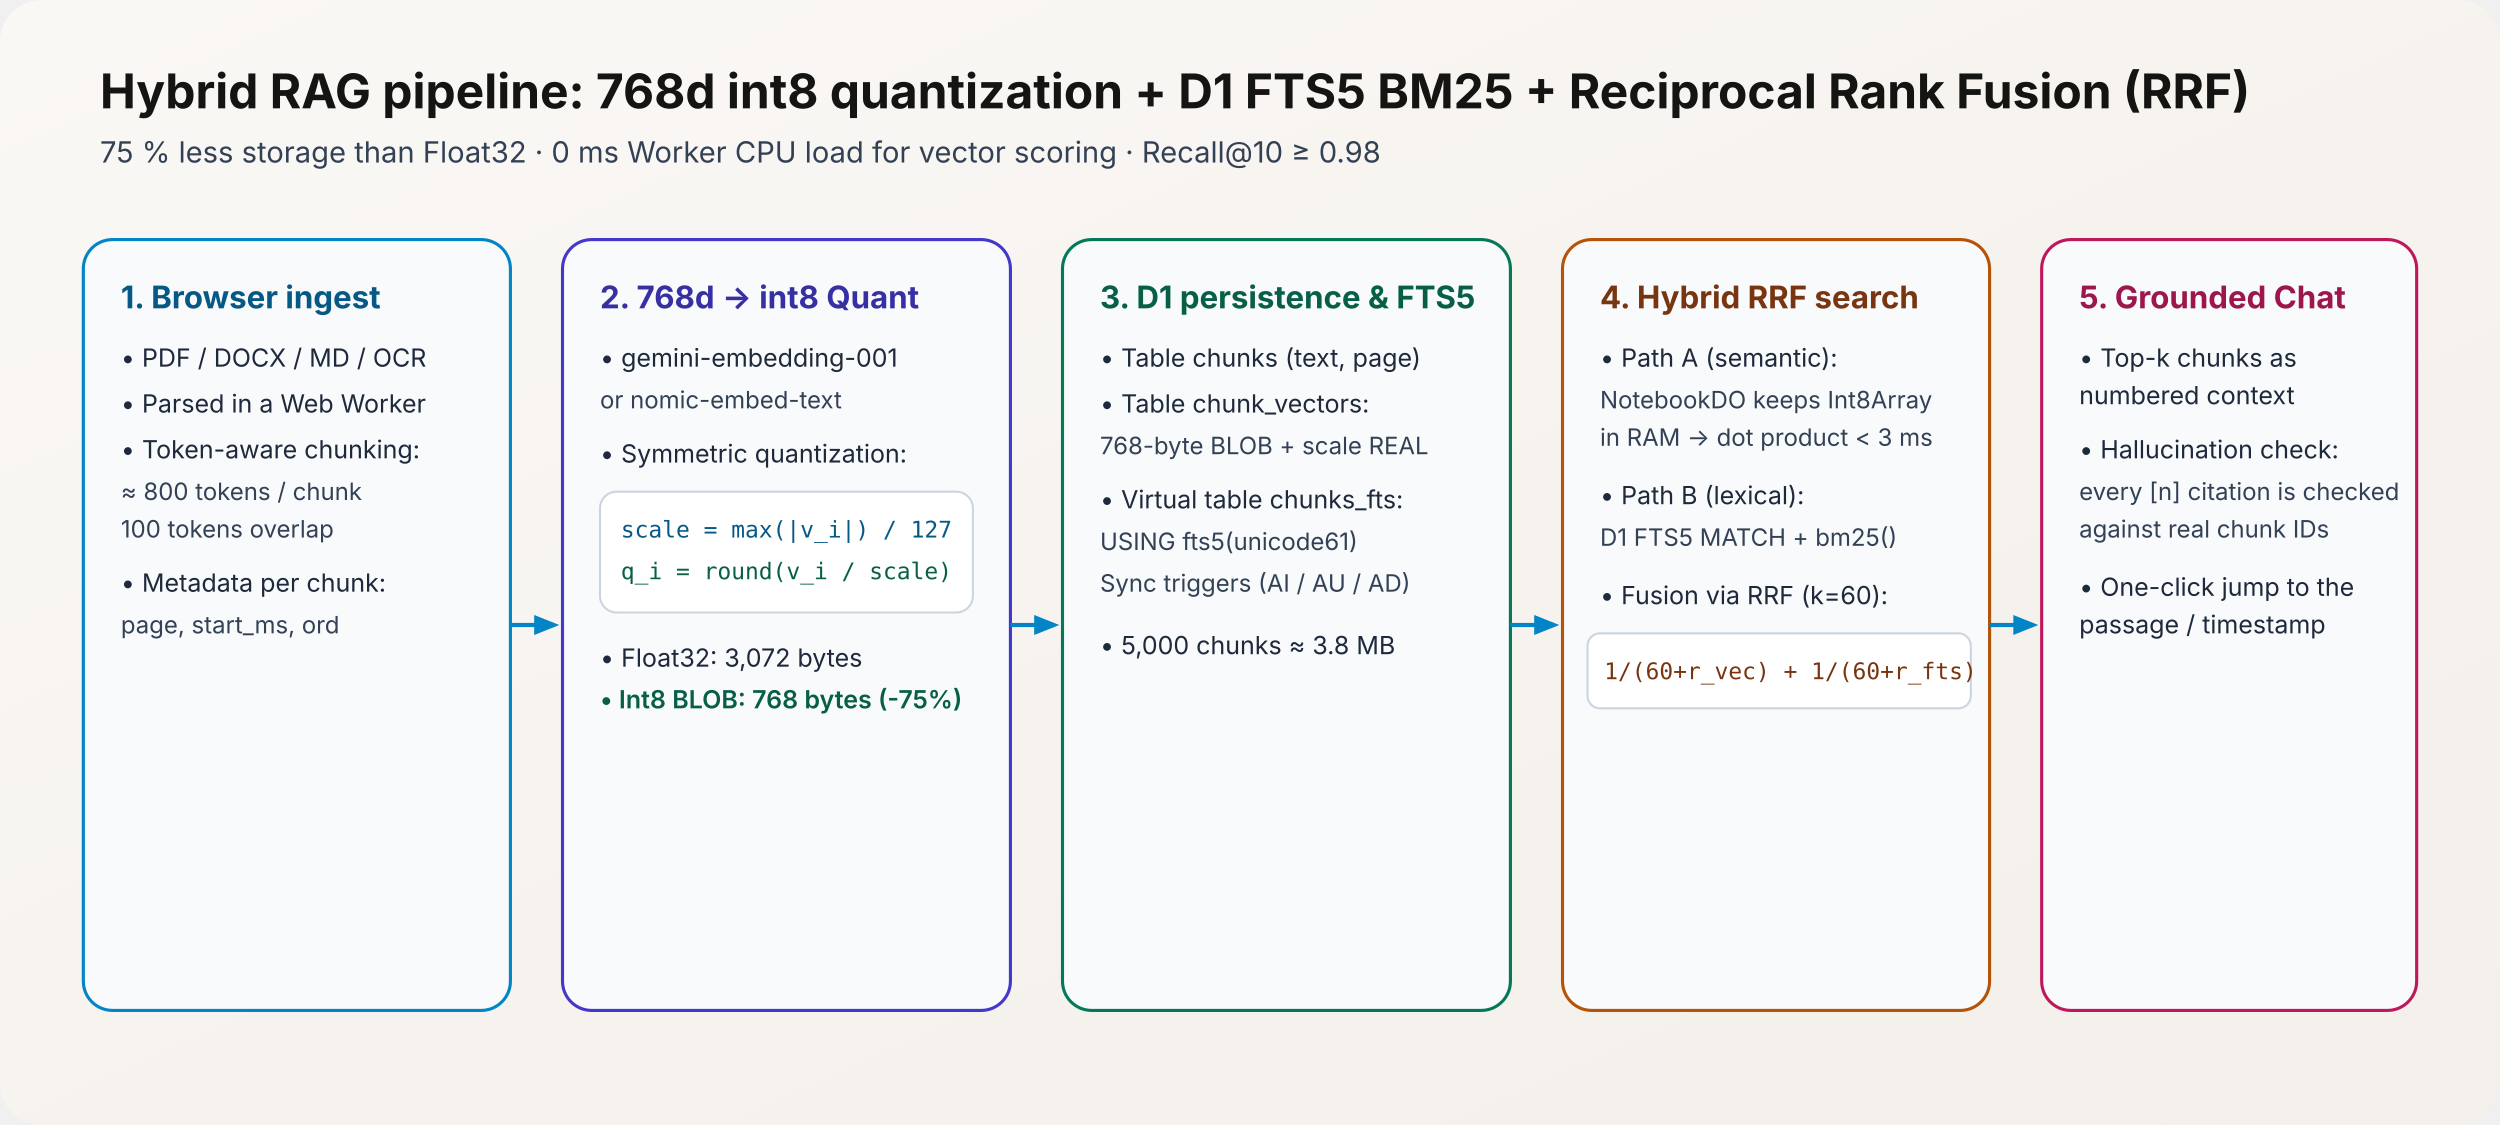
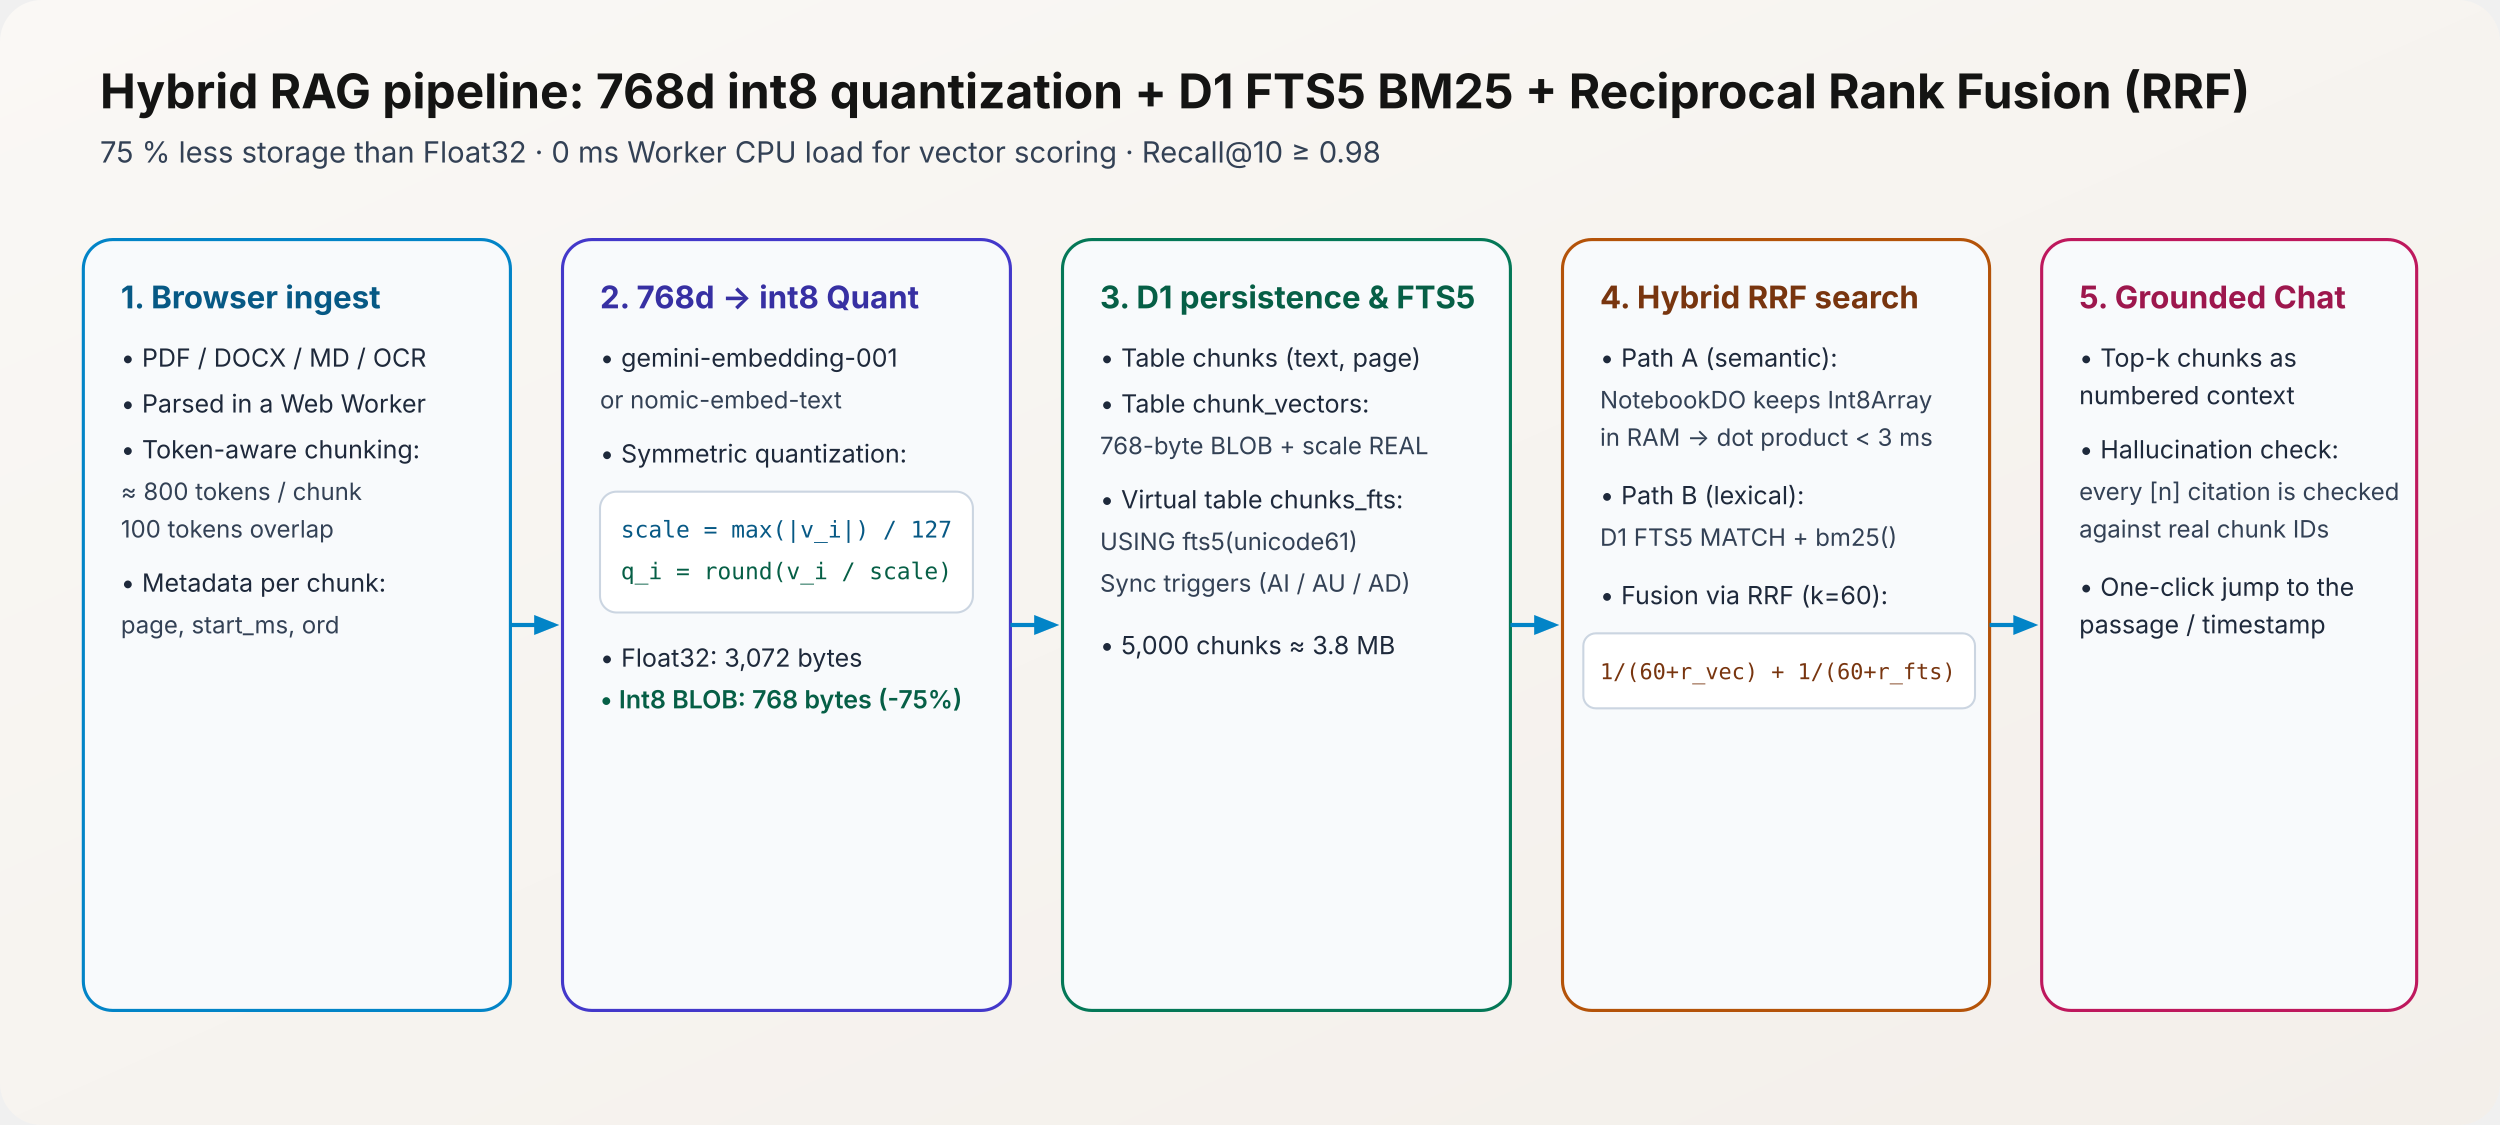
<svg xmlns="http://www.w3.org/2000/svg" viewBox="0 0 1200 540" width="1200" height="540" role="img" aria-labelledby="rag-title rag-desc">
  <style>
    :root {
      color-scheme: light dark;
      --bg-primary: #FAF8F5;
      --bg-card: #FFFFFF;
      --text-primary: #141413;
      --text-secondary: #3D3935;
      --border-subtle: #334155;
    }
    @media (prefers-color-scheme: dark) {
      :root {
        --bg-primary: #FAF8F5;
        --bg-card: #F8FAFC;
        --text-primary: #141413;
        --text-secondary: #475569;
        --border-subtle: #CBD5E1;
      }
    }
  </style>
  <defs>
    <linearGradient id="ragBg" x1="0%" y1="0%" x2="100%" y2="100%">
      <stop offset="0%" stop-color="#FAF8F5" />
      <stop offset="100%" stop-color="#F3EFEA" />
    </linearGradient>
    <marker id="ragArrow" viewBox="0 0 10 10" refX="8" refY="5" markerWidth="6" markerHeight="6" orient="auto">
      <path d="M 0 1 L 10 5 L 0 9 z" fill="#0284C7" />
    </marker>
  </defs>
  <rect width="1200" height="540" rx="20" fill="url(#ragBg)" />
  <switch>
    <text systemLanguage="de" x="48" y="52" fill="#141413" font-family="Inter, 'Segoe UI', system-ui, -apple-system, Roboto, Helvetica, Arial, sans-serif" font-size="23" font-weight="700">Hybrid-RAG-Pipeline: 768d int8-Quantisierung + D1 FTS5 BM25 + Reciprocal Rank Fusion (RRF)</text>
    <text x="48" y="52" fill="#141413" font-family="Inter, 'Segoe UI', system-ui, -apple-system, Roboto, Helvetica, Arial, sans-serif" font-size="23" font-weight="700">Hybrid RAG pipeline: 768d int8 quantization + D1 FTS5 BM25 + Reciprocal Rank Fusion (RRF)</text>
  </switch>
  <switch>
    <text systemLanguage="de" x="48" y="78" fill="#334155" font-family="Inter, 'Segoe UI', system-ui, -apple-system, Roboto, Helvetica, Arial, sans-serif" font-size="14">75 % Speicherersparnis gegenüber Float32 · 0 ms Worker-CPU-Belastung beim Vektor-Scoring · Recall@10 ≥ 0,98</text>
    <text x="48" y="78" fill="#334155" font-family="Inter, 'Segoe UI', system-ui, -apple-system, Roboto, Helvetica, Arial, sans-serif" font-size="14">75 % less storage than Float32 · 0 ms Worker CPU load for vector scoring · Recall@10 ≥ 0.98</text>
  </switch>
  <rect x="40" y="115" width="205" height="370" rx="14" fill="#F8FAFC" stroke="#0284C7" stroke-width="1.5" />
  <switch>
    <text systemLanguage="de" x="58" y="148" fill="#075985" font-family="Inter, 'Segoe UI', system-ui, -apple-system, Roboto, Helvetica, Arial, sans-serif" font-size="15" font-weight="700">1. Browser-Ingest</text>
    <text x="58" y="148" fill="#075985" font-family="Inter, 'Segoe UI', system-ui, -apple-system, Roboto, Helvetica, Arial, sans-serif" font-size="15" font-weight="700">1. Browser ingest</text>
  </switch>
  <text x="58" y="176" fill="#1E293B" font-family="Inter, 'Segoe UI', system-ui, -apple-system, Roboto, Helvetica, Arial, sans-serif" font-size="12">• PDF / DOCX / MD / OCR</text>
  <switch>
    <text systemLanguage="de" x="58" y="198" fill="#1E293B" font-family="Inter, 'Segoe UI', system-ui, -apple-system, Roboto, Helvetica, Arial, sans-serif" font-size="12">• Im Web Worker geparst</text>
    <text x="58" y="198" fill="#1E293B" font-family="Inter, 'Segoe UI', system-ui, -apple-system, Roboto, Helvetica, Arial, sans-serif" font-size="12">• Parsed in a Web Worker</text>
  </switch>
  <switch>
    <text systemLanguage="de" x="58" y="220" fill="#1E293B" font-family="Inter, 'Segoe UI', system-ui, -apple-system, Roboto, Helvetica, Arial, sans-serif" font-size="12">• Token-bewusstes Chunking:</text>
    <text x="58" y="220" fill="#1E293B" font-family="Inter, 'Segoe UI', system-ui, -apple-system, Roboto, Helvetica, Arial, sans-serif" font-size="12">• Token-aware chunking:</text>
  </switch>
  <switch>
    <text systemLanguage="de" x="58" y="240" fill="#334155" font-family="Inter, 'Segoe UI', system-ui, -apple-system, Roboto, Helvetica, Arial, sans-serif" font-size="11.5">  ≈ 800 Tokens / Chunk</text>
    <text x="58" y="240" fill="#334155" font-family="Inter, 'Segoe UI', system-ui, -apple-system, Roboto, Helvetica, Arial, sans-serif" font-size="11.5">  ≈ 800 tokens / chunk</text>
  </switch>
  <switch>
    <text systemLanguage="de" x="58" y="258" fill="#334155" font-family="Inter, 'Segoe UI', system-ui, -apple-system, Roboto, Helvetica, Arial, sans-serif" font-size="11.5">  100 Tokens Überlappung</text>
    <text x="58" y="258" fill="#334155" font-family="Inter, 'Segoe UI', system-ui, -apple-system, Roboto, Helvetica, Arial, sans-serif" font-size="11.5">  100 tokens overlap</text>
  </switch>
  <switch>
    <text systemLanguage="de" x="58" y="284" fill="#1E293B" font-family="Inter, 'Segoe UI', system-ui, -apple-system, Roboto, Helvetica, Arial, sans-serif" font-size="12">• Metadaten je Chunk:</text>
    <text x="58" y="284" fill="#1E293B" font-family="Inter, 'Segoe UI', system-ui, -apple-system, Roboto, Helvetica, Arial, sans-serif" font-size="12">• Metadata per chunk:</text>
  </switch>
  <text x="58" y="304" fill="#334155" font-family="Inter, 'Segoe UI', system-ui, -apple-system, Roboto, Helvetica, Arial, sans-serif" font-size="11.5">  page, start_ms, ord</text>
  <rect x="270" y="115" width="215" height="370" rx="14" fill="#F8FAFC" stroke="#4338CA" stroke-width="1.5" />
  <text x="288" y="148" fill="#3730A3" font-family="Inter, 'Segoe UI', system-ui, -apple-system, Roboto, Helvetica, Arial, sans-serif" font-size="15" font-weight="700">2. 768d → int8 Quant</text>
  <text x="288" y="176" fill="#1E293B" font-family="Inter, 'Segoe UI', system-ui, -apple-system, Roboto, Helvetica, Arial, sans-serif" font-size="12">• gemini-embedding-001</text>
  <switch>
    <text systemLanguage="de" x="288" y="196" fill="#334155" font-family="Inter, 'Segoe UI', system-ui, -apple-system, Roboto, Helvetica, Arial, sans-serif" font-size="11.5">  oder nomic-embed-text</text>
    <text x="288" y="196" fill="#334155" font-family="Inter, 'Segoe UI', system-ui, -apple-system, Roboto, Helvetica, Arial, sans-serif" font-size="11.5">  or nomic-embed-text</text>
  </switch>
  <switch>
    <text systemLanguage="de" x="288" y="222" fill="#1E293B" font-family="Inter, 'Segoe UI', system-ui, -apple-system, Roboto, Helvetica, Arial, sans-serif" font-size="12">• Symmetrische Quantisierung:</text>
    <text x="288" y="222" fill="#1E293B" font-family="Inter, 'Segoe UI', system-ui, -apple-system, Roboto, Helvetica, Arial, sans-serif" font-size="12">• Symmetric quantization:</text>
  </switch>
  <rect x="288" y="236" width="179" height="58" rx="8" fill="#FFFFFF" stroke="#CBD5E1" />
  <text x="298" y="258" fill="#075985" font-family="'JetBrains Mono', ui-monospace, Consolas, Menlo, monospace" font-size="11">scale = max(|v_i|) / 127</text>
  <text x="298" y="278" fill="#065F46" font-family="'JetBrains Mono', ui-monospace, Consolas, Menlo, monospace" font-size="11">q_i = round(v_i / scale)</text>
  <switch>
    <text systemLanguage="de" x="288" y="320" fill="#1E293B" font-family="Inter, 'Segoe UI', system-ui, -apple-system, Roboto, Helvetica, Arial, sans-serif" font-size="12">• Float32: 3.072 Bytes</text>
    <text x="288" y="320" fill="#1E293B" font-family="Inter, 'Segoe UI', system-ui, -apple-system, Roboto, Helvetica, Arial, sans-serif" font-size="12">• Float32: 3,072 bytes</text>
  </switch>
  <switch>
    <text systemLanguage="de" x="288" y="340" fill="#065F46" font-family="Inter, 'Segoe UI', system-ui, -apple-system, Roboto, Helvetica, Arial, sans-serif" font-size="12" font-weight="600">• Int8 BLOB: 768 Bytes (-75%)</text>
    <text x="288" y="340" fill="#065F46" font-family="Inter, 'Segoe UI', system-ui, -apple-system, Roboto, Helvetica, Arial, sans-serif" font-size="12" font-weight="600">• Int8 BLOB: 768 bytes (-75%)</text>
  </switch>
  <rect x="510" y="115" width="215" height="370" rx="14" fill="#F8FAFC" stroke="#047857" stroke-width="1.5" />
  <switch>
    <text systemLanguage="de" x="528" y="148" fill="#065F46" font-family="Inter, 'Segoe UI', system-ui, -apple-system, Roboto, Helvetica, Arial, sans-serif" font-size="15" font-weight="700">3. D1 Persistenz &amp; FTS5</text>
    <text x="528" y="148" fill="#065F46" font-family="Inter, 'Segoe UI', system-ui, -apple-system, Roboto, Helvetica, Arial, sans-serif" font-size="15" font-weight="700">3. D1 persistence &amp; FTS5</text>
  </switch>
  <switch>
    <text systemLanguage="de" x="528" y="176" fill="#1E293B" font-family="Inter, 'Segoe UI', system-ui, -apple-system, Roboto, Helvetica, Arial, sans-serif" font-size="12">• Tabelle chunks (Text, Seite)</text>
    <text x="528" y="176" fill="#1E293B" font-family="Inter, 'Segoe UI', system-ui, -apple-system, Roboto, Helvetica, Arial, sans-serif" font-size="12">• Table chunks (text, page)</text>
  </switch>
  <switch>
    <text systemLanguage="de" x="528" y="198" fill="#1E293B" font-family="Inter, 'Segoe UI', system-ui, -apple-system, Roboto, Helvetica, Arial, sans-serif" font-size="12">• Tabelle chunk_vectors:</text>
    <text x="528" y="198" fill="#1E293B" font-family="Inter, 'Segoe UI', system-ui, -apple-system, Roboto, Helvetica, Arial, sans-serif" font-size="12">• Table chunk_vectors:</text>
  </switch>
  <switch>
    <text systemLanguage="de" x="528" y="218" fill="#334155" font-family="Inter, 'Segoe UI', system-ui, -apple-system, Roboto, Helvetica, Arial, sans-serif" font-size="11.5">  768-Byte BLOB + scale REAL</text>
    <text x="528" y="218" fill="#334155" font-family="Inter, 'Segoe UI', system-ui, -apple-system, Roboto, Helvetica, Arial, sans-serif" font-size="11.5">  768-byte BLOB + scale REAL</text>
  </switch>
  <switch>
    <text systemLanguage="de" x="528" y="244" fill="#1E293B" font-family="Inter, 'Segoe UI', system-ui, -apple-system, Roboto, Helvetica, Arial, sans-serif" font-size="12">• Virtuelle Tabelle chunks_fts:</text>
    <text x="528" y="244" fill="#1E293B" font-family="Inter, 'Segoe UI', system-ui, -apple-system, Roboto, Helvetica, Arial, sans-serif" font-size="12">• Virtual table chunks_fts:</text>
  </switch>
  <text x="528" y="264" fill="#334155" font-family="Inter, 'Segoe UI', system-ui, -apple-system, Roboto, Helvetica, Arial, sans-serif" font-size="11.5">  USING fts5(unicode61)</text>
  <switch>
    <text systemLanguage="de" x="528" y="284" fill="#334155" font-family="Inter, 'Segoe UI', system-ui, -apple-system, Roboto, Helvetica, Arial, sans-serif" font-size="11.5">  Sync-Trigger (AI / AU / AD)</text>
    <text x="528" y="284" fill="#334155" font-family="Inter, 'Segoe UI', system-ui, -apple-system, Roboto, Helvetica, Arial, sans-serif" font-size="11.5">  Sync triggers (AI / AU / AD)</text>
  </switch>
  <switch>
    <text systemLanguage="de" x="528" y="314" fill="#1E293B" font-family="Inter, 'Segoe UI', system-ui, -apple-system, Roboto, Helvetica, Arial, sans-serif" font-size="12">• 5.000 Chunks ≈ 3,8 MB</text>
    <text x="528" y="314" fill="#1E293B" font-family="Inter, 'Segoe UI', system-ui, -apple-system, Roboto, Helvetica, Arial, sans-serif" font-size="12">• 5,000 chunks ≈ 3.8 MB</text>
  </switch>
  <rect x="750" y="115" width="205" height="370" rx="14" fill="#F8FAFC" stroke="#B45309" stroke-width="1.5" />
  <switch>
    <text systemLanguage="de" x="768" y="148" fill="#78350F" font-family="Inter, 'Segoe UI', system-ui, -apple-system, Roboto, Helvetica, Arial, sans-serif" font-size="15" font-weight="700">4. Hybrid RRF Suche</text>
    <text x="768" y="148" fill="#78350F" font-family="Inter, 'Segoe UI', system-ui, -apple-system, Roboto, Helvetica, Arial, sans-serif" font-size="15" font-weight="700">4. Hybrid RRF search</text>
  </switch>
  <switch>
    <text systemLanguage="de" x="768" y="176" fill="#1E293B" font-family="Inter, 'Segoe UI', system-ui, -apple-system, Roboto, Helvetica, Arial, sans-serif" font-size="12">• Pfad A (Semantisch):</text>
    <text x="768" y="176" fill="#1E293B" font-family="Inter, 'Segoe UI', system-ui, -apple-system, Roboto, Helvetica, Arial, sans-serif" font-size="12">• Path A (semantic):</text>
  </switch>
  <switch>
    <text systemLanguage="de" x="768" y="196" fill="#334155" font-family="Inter, 'Segoe UI', system-ui, -apple-system, Roboto, Helvetica, Arial, sans-serif" font-size="11.5">  NotebookDO hält Int8Array</text>
    <text x="768" y="196" fill="#334155" font-family="Inter, 'Segoe UI', system-ui, -apple-system, Roboto, Helvetica, Arial, sans-serif" font-size="11.5">  NotebookDO keeps Int8Array</text>
  </switch>
  <switch>
    <text systemLanguage="de" x="768" y="214" fill="#334155" font-family="Inter, 'Segoe UI', system-ui, -apple-system, Roboto, Helvetica, Arial, sans-serif" font-size="11.5">  im RAM → Dot-Product &lt; 3 ms</text>
    <text x="768" y="214" fill="#334155" font-family="Inter, 'Segoe UI', system-ui, -apple-system, Roboto, Helvetica, Arial, sans-serif" font-size="11.5">  in RAM → dot product &lt; 3 ms</text>
  </switch>
  <switch>
    <text systemLanguage="de" x="768" y="242" fill="#1E293B" font-family="Inter, 'Segoe UI', system-ui, -apple-system, Roboto, Helvetica, Arial, sans-serif" font-size="12">• Pfad B (Lexikalisch):</text>
    <text x="768" y="242" fill="#1E293B" font-family="Inter, 'Segoe UI', system-ui, -apple-system, Roboto, Helvetica, Arial, sans-serif" font-size="12">• Path B (lexical):</text>
  </switch>
  <text x="768" y="262" fill="#334155" font-family="Inter, 'Segoe UI', system-ui, -apple-system, Roboto, Helvetica, Arial, sans-serif" font-size="11.5">  D1 FTS5 MATCH + bm25()</text>
  <text x="768" y="290" fill="#1E293B" font-family="Inter, 'Segoe UI', system-ui, -apple-system, Roboto, Helvetica, Arial, sans-serif" font-size="12">• Fusion via RRF (k=60):</text>
-   <rect x="762" y="304" width="184" height="36" rx="6" fill="#FFFFFF" stroke="#CBD5E1" />
-   <text x="770" y="326" fill="#78350F" font-family="'JetBrains Mono', ui-monospace, Consolas, Menlo, monospace" font-size="11">1/(60+r_vec) + 1/(60+r_fts)</text>
+   <rect x="760" y="304" width="188" height="36" rx="6" fill="#FFFFFF" stroke="#CBD5E1" />
+   <text x="768" y="326" fill="#78350F" font-family="'JetBrains Mono', ui-monospace, Consolas, Menlo, monospace" font-size="10.5">1/(60+r_vec) + 1/(60+r_fts)</text>
  <rect x="980" y="115" width="180" height="370" rx="14" fill="#F8FAFC" stroke="#BE185D" stroke-width="1.5" />
  <text x="998" y="148" fill="#9D174D" font-family="Inter, 'Segoe UI', system-ui, -apple-system, Roboto, Helvetica, Arial, sans-serif" font-size="15" font-weight="700">5. Grounded Chat</text>
  <switch>
    <text systemLanguage="de" x="998" y="176" fill="#1E293B" font-family="Inter, 'Segoe UI', system-ui, -apple-system, Roboto, Helvetica, Arial, sans-serif" font-size="12">• Top-k Chunks als</text>
    <text x="998" y="176" fill="#1E293B" font-family="Inter, 'Segoe UI', system-ui, -apple-system, Roboto, Helvetica, Arial, sans-serif" font-size="12">• Top-k chunks as</text>
  </switch>
  <switch>
    <text systemLanguage="de" x="998" y="194" fill="#1E293B" font-family="Inter, 'Segoe UI', system-ui, -apple-system, Roboto, Helvetica, Arial, sans-serif" font-size="12">  nummerierter Kontext</text>
    <text x="998" y="194" fill="#1E293B" font-family="Inter, 'Segoe UI', system-ui, -apple-system, Roboto, Helvetica, Arial, sans-serif" font-size="12">  numbered context</text>
  </switch>
  <switch>
    <text systemLanguage="de" x="998" y="220" fill="#1E293B" font-family="Inter, 'Segoe UI', system-ui, -apple-system, Roboto, Helvetica, Arial, sans-serif" font-size="12">• Halluzinations-Check:</text>
    <text x="998" y="220" fill="#1E293B" font-family="Inter, 'Segoe UI', system-ui, -apple-system, Roboto, Helvetica, Arial, sans-serif" font-size="12">• Hallucination check:</text>
  </switch>
  <switch>
    <text systemLanguage="de" x="998" y="240" fill="#334155" font-family="Inter, 'Segoe UI', system-ui, -apple-system, Roboto, Helvetica, Arial, sans-serif" font-size="11.5">  Jedes [n]-Zitat wird gegen</text>
    <text x="998" y="240" fill="#334155" font-family="Inter, 'Segoe UI', system-ui, -apple-system, Roboto, Helvetica, Arial, sans-serif" font-size="11.5">  every [n] citation is checked</text>
  </switch>
  <switch>
    <text systemLanguage="de" x="998" y="258" fill="#334155" font-family="Inter, 'Segoe UI', system-ui, -apple-system, Roboto, Helvetica, Arial, sans-serif" font-size="11.5">  reale Chunk-IDs geprüft</text>
    <text x="998" y="258" fill="#334155" font-family="Inter, 'Segoe UI', system-ui, -apple-system, Roboto, Helvetica, Arial, sans-serif" font-size="11.5">  against real chunk IDs</text>
  </switch>
  <switch>
    <text systemLanguage="de" x="998" y="286" fill="#1E293B" font-family="Inter, 'Segoe UI', system-ui, -apple-system, Roboto, Helvetica, Arial, sans-serif" font-size="12">• 1-Klick-Sprung zur</text>
    <text x="998" y="286" fill="#1E293B" font-family="Inter, 'Segoe UI', system-ui, -apple-system, Roboto, Helvetica, Arial, sans-serif" font-size="12">• One-click jump to the</text>
  </switch>
  <switch>
    <text systemLanguage="de" x="998" y="304" fill="#1E293B" font-family="Inter, 'Segoe UI', system-ui, -apple-system, Roboto, Helvetica, Arial, sans-serif" font-size="12">  Fundstelle / Zeitmarke</text>
    <text x="998" y="304" fill="#1E293B" font-family="Inter, 'Segoe UI', system-ui, -apple-system, Roboto, Helvetica, Arial, sans-serif" font-size="12">  passage / timestamp</text>
  </switch>
  <line x1="245" y1="300" x2="266" y2="300" stroke="#0284C7" stroke-width="2" marker-end="url(#ragArrow)" />
  <line x1="485" y1="300" x2="506" y2="300" stroke="#0284C7" stroke-width="2" marker-end="url(#ragArrow)" />
  <line x1="725" y1="300" x2="746" y2="300" stroke="#0284C7" stroke-width="2" marker-end="url(#ragArrow)" />
  <line x1="955" y1="300" x2="976" y2="300" stroke="#0284C7" stroke-width="2" marker-end="url(#ragArrow)" />
</svg>
